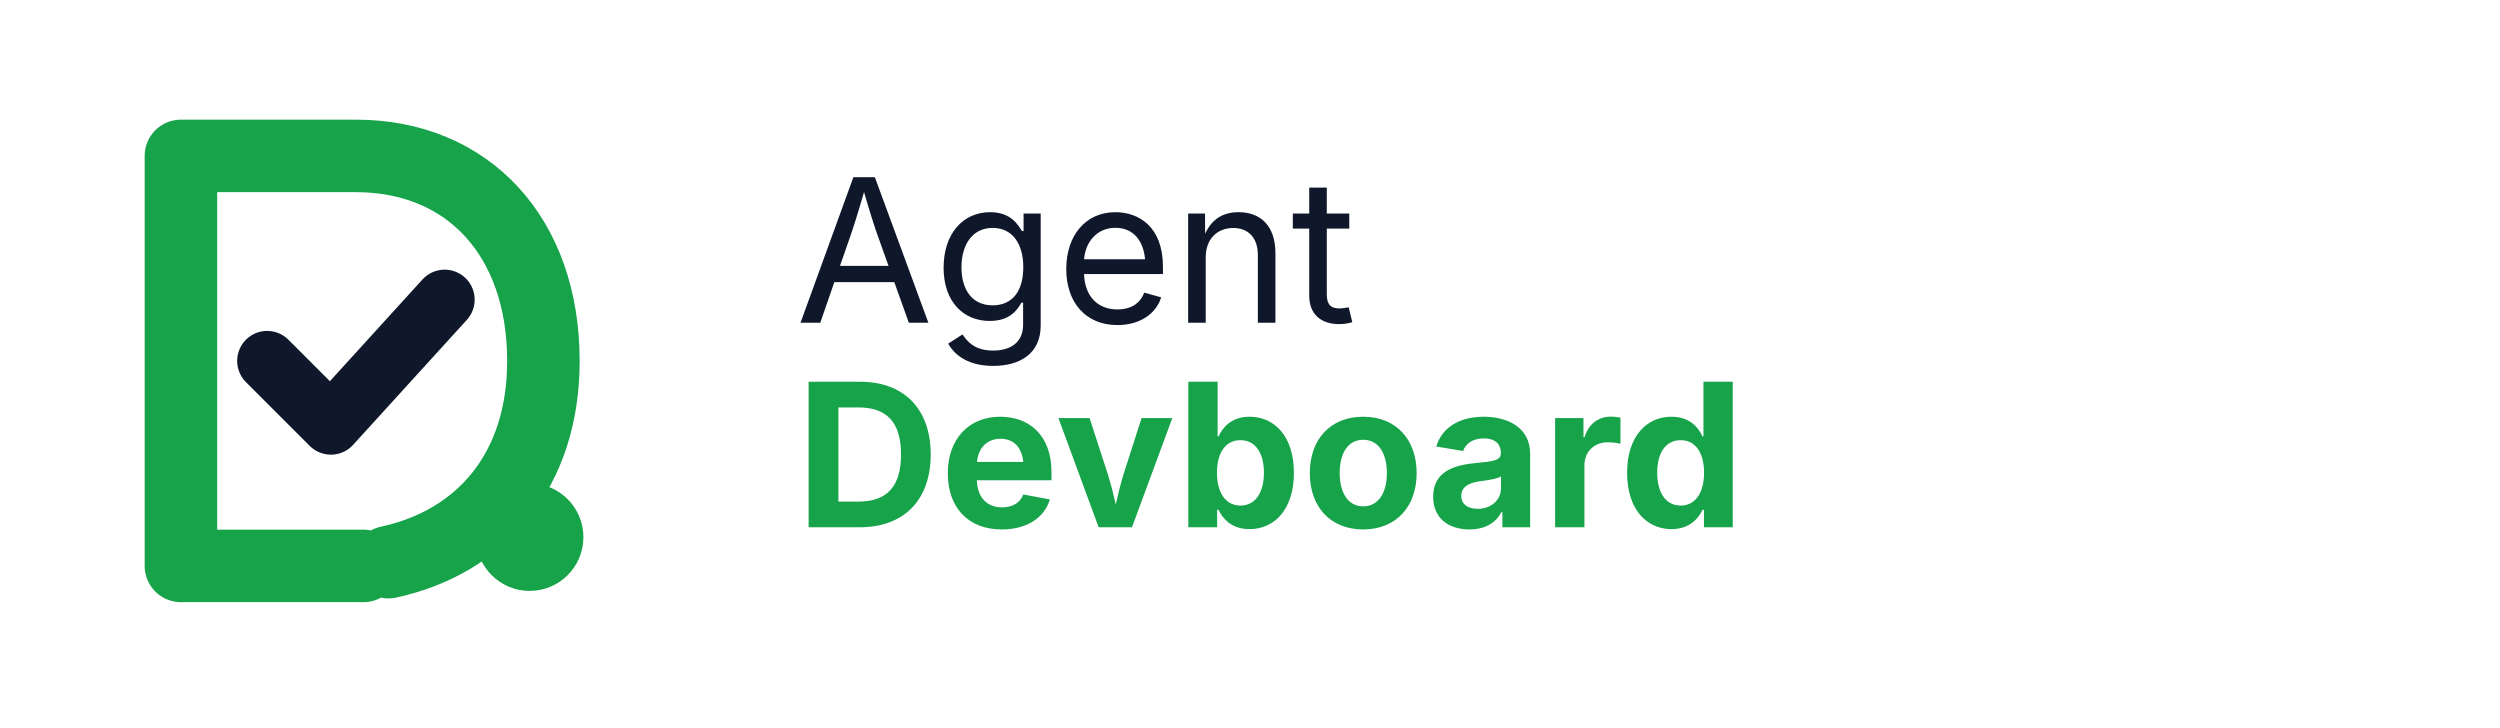
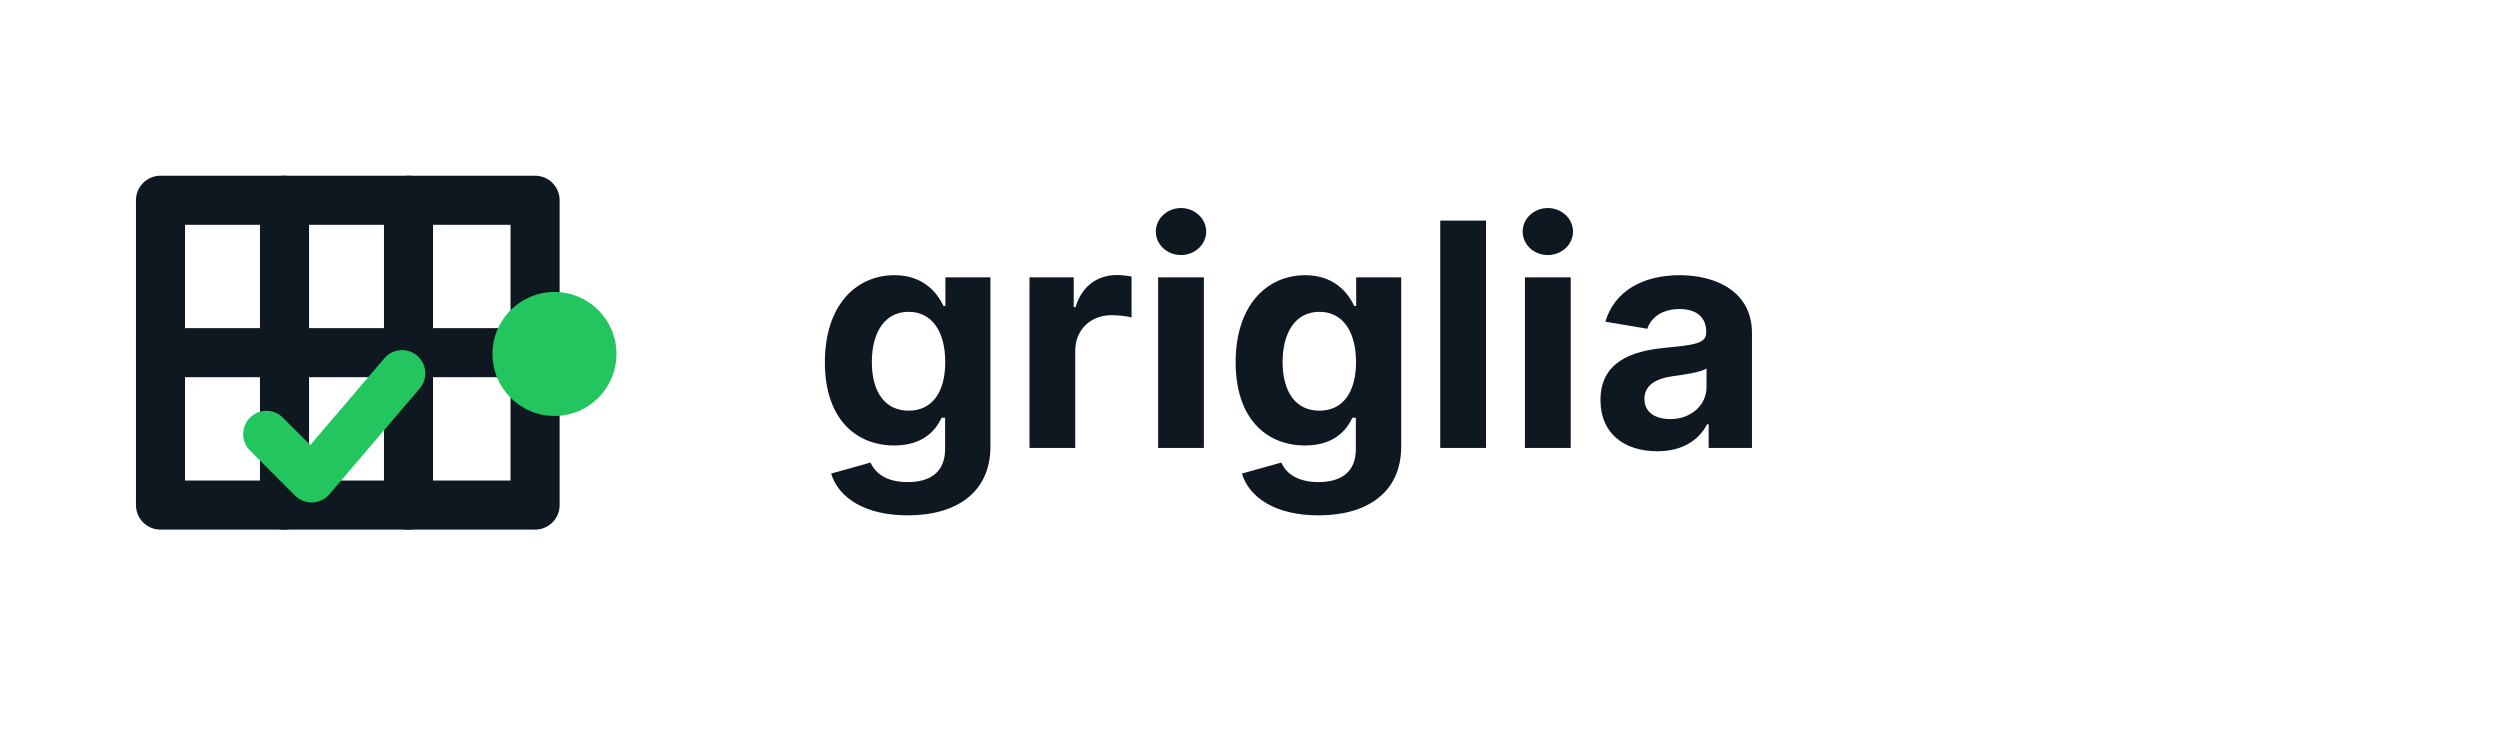
- <svg xmlns="http://www.w3.org/2000/svg" width="1100" height="320" viewBox="0 0 1100 320">
-   <g transform="translate(18 18) scale(.55)">
-     <path d="M112 92 H252 C342 92 402 157 402 256 C402 344 352 401 278 417          M112 92 V420 H258" fill="none" stroke="#16A34A" stroke-width="58" stroke-linecap="round" stroke-linejoin="round" />
-     <path d="M181 256 L232 307 L323 207" fill="none" stroke="#0F172A" stroke-width="48" stroke-linecap="round" stroke-linejoin="round" />
-     <circle cx="391" cy="397" r="43" fill="#16A34A" />
+ <svg xmlns="http://www.w3.org/2000/svg" viewBox="0 0 1200 360" width="1200" height="360">
+   <g transform="translate(20 18) scale(.62)">
+     <g fill="none" stroke="#0F1720" stroke-width="38" stroke-linecap="round" stroke-linejoin="round">
+       <path d="M92 126 H382 V362 H92 Z" />
+       <path d="M188 126 V362 M284 126 V362" />
+       <path d="M92 244 H382" />
+     </g>
+     <path d="M174 307 l35 35 70-82" fill="none" stroke="#22C55E" stroke-width="36" stroke-linecap="round" stroke-linejoin="round" />
+     <circle cx="397" cy="245" r="48" fill="#22C55E" />
  </g>
-   <text x="350" y="142" fill="#0F172A" font-family="Inter, Manrope, Arial, sans-serif" font-size="88" font-weight="400">Agent</text>
-   <text x="350" y="232" fill="#16A34A" font-family="Inter, Manrope, Arial, sans-serif" font-size="88" font-weight="700">Devboard</text>
+   <text x="390" y="215" fill="#0F1720" font-family="Inter, Manrope, Arial, sans-serif" font-size="150" font-weight="700">griglia</text>
</svg>
